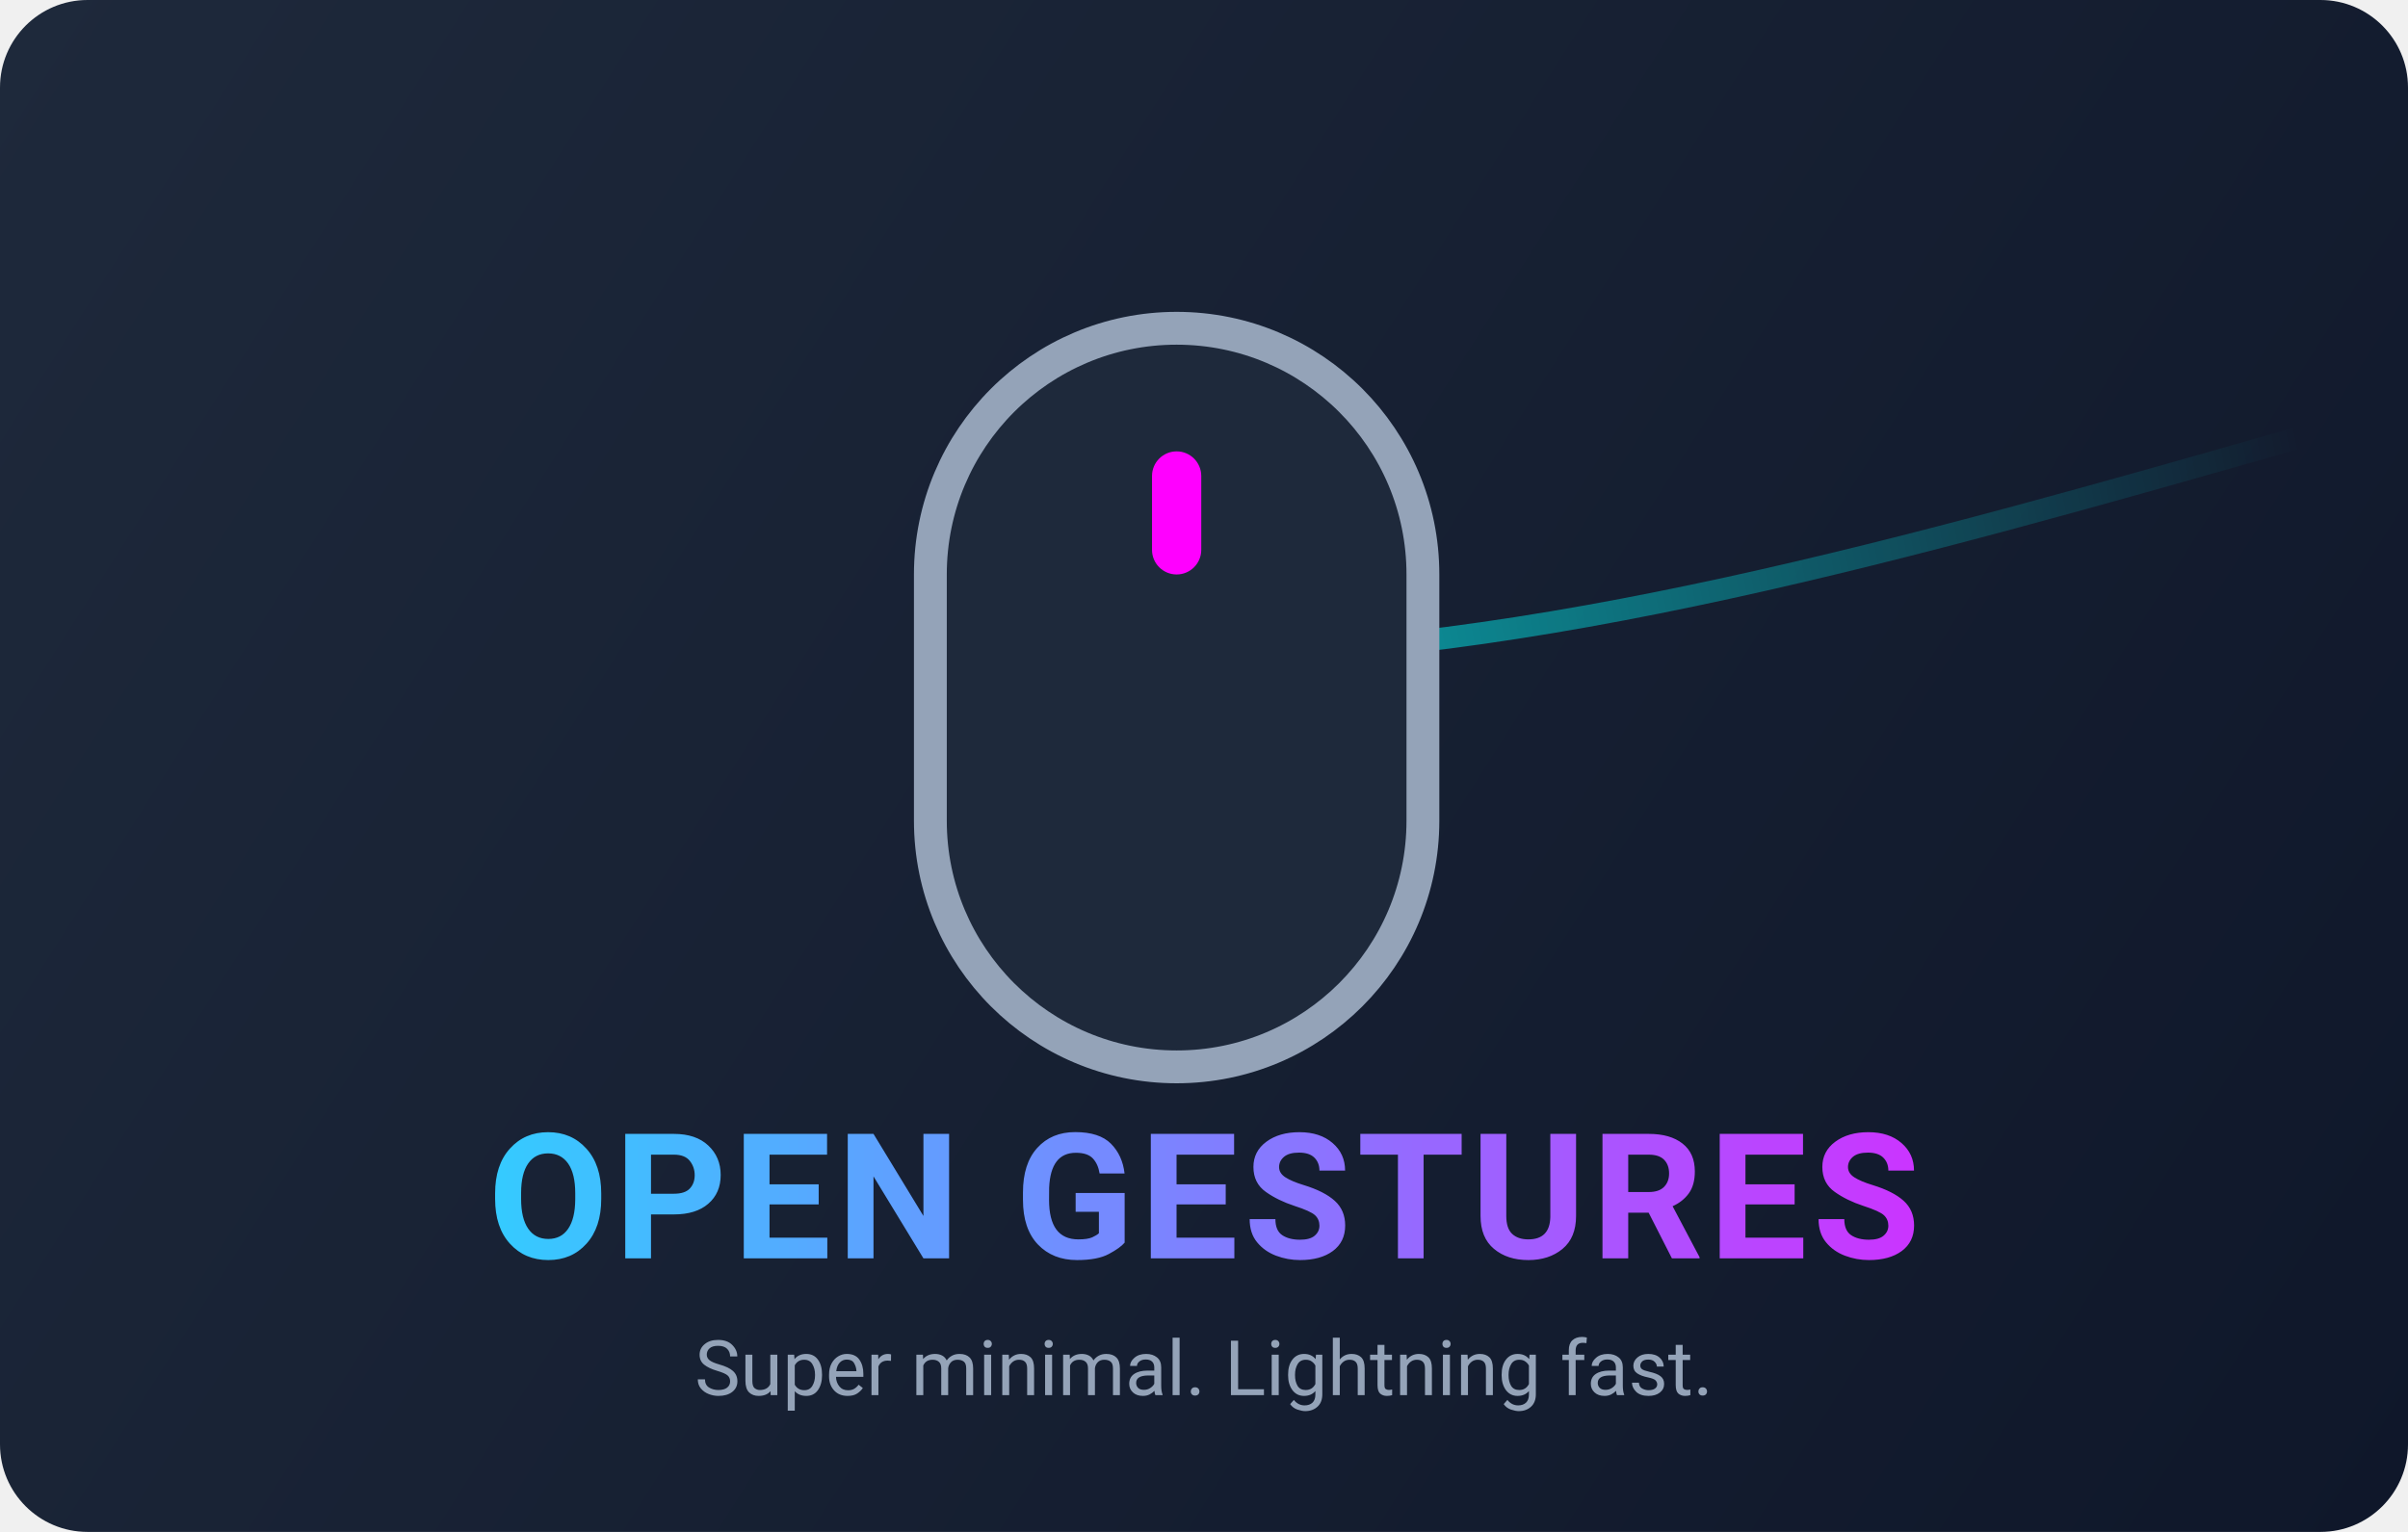
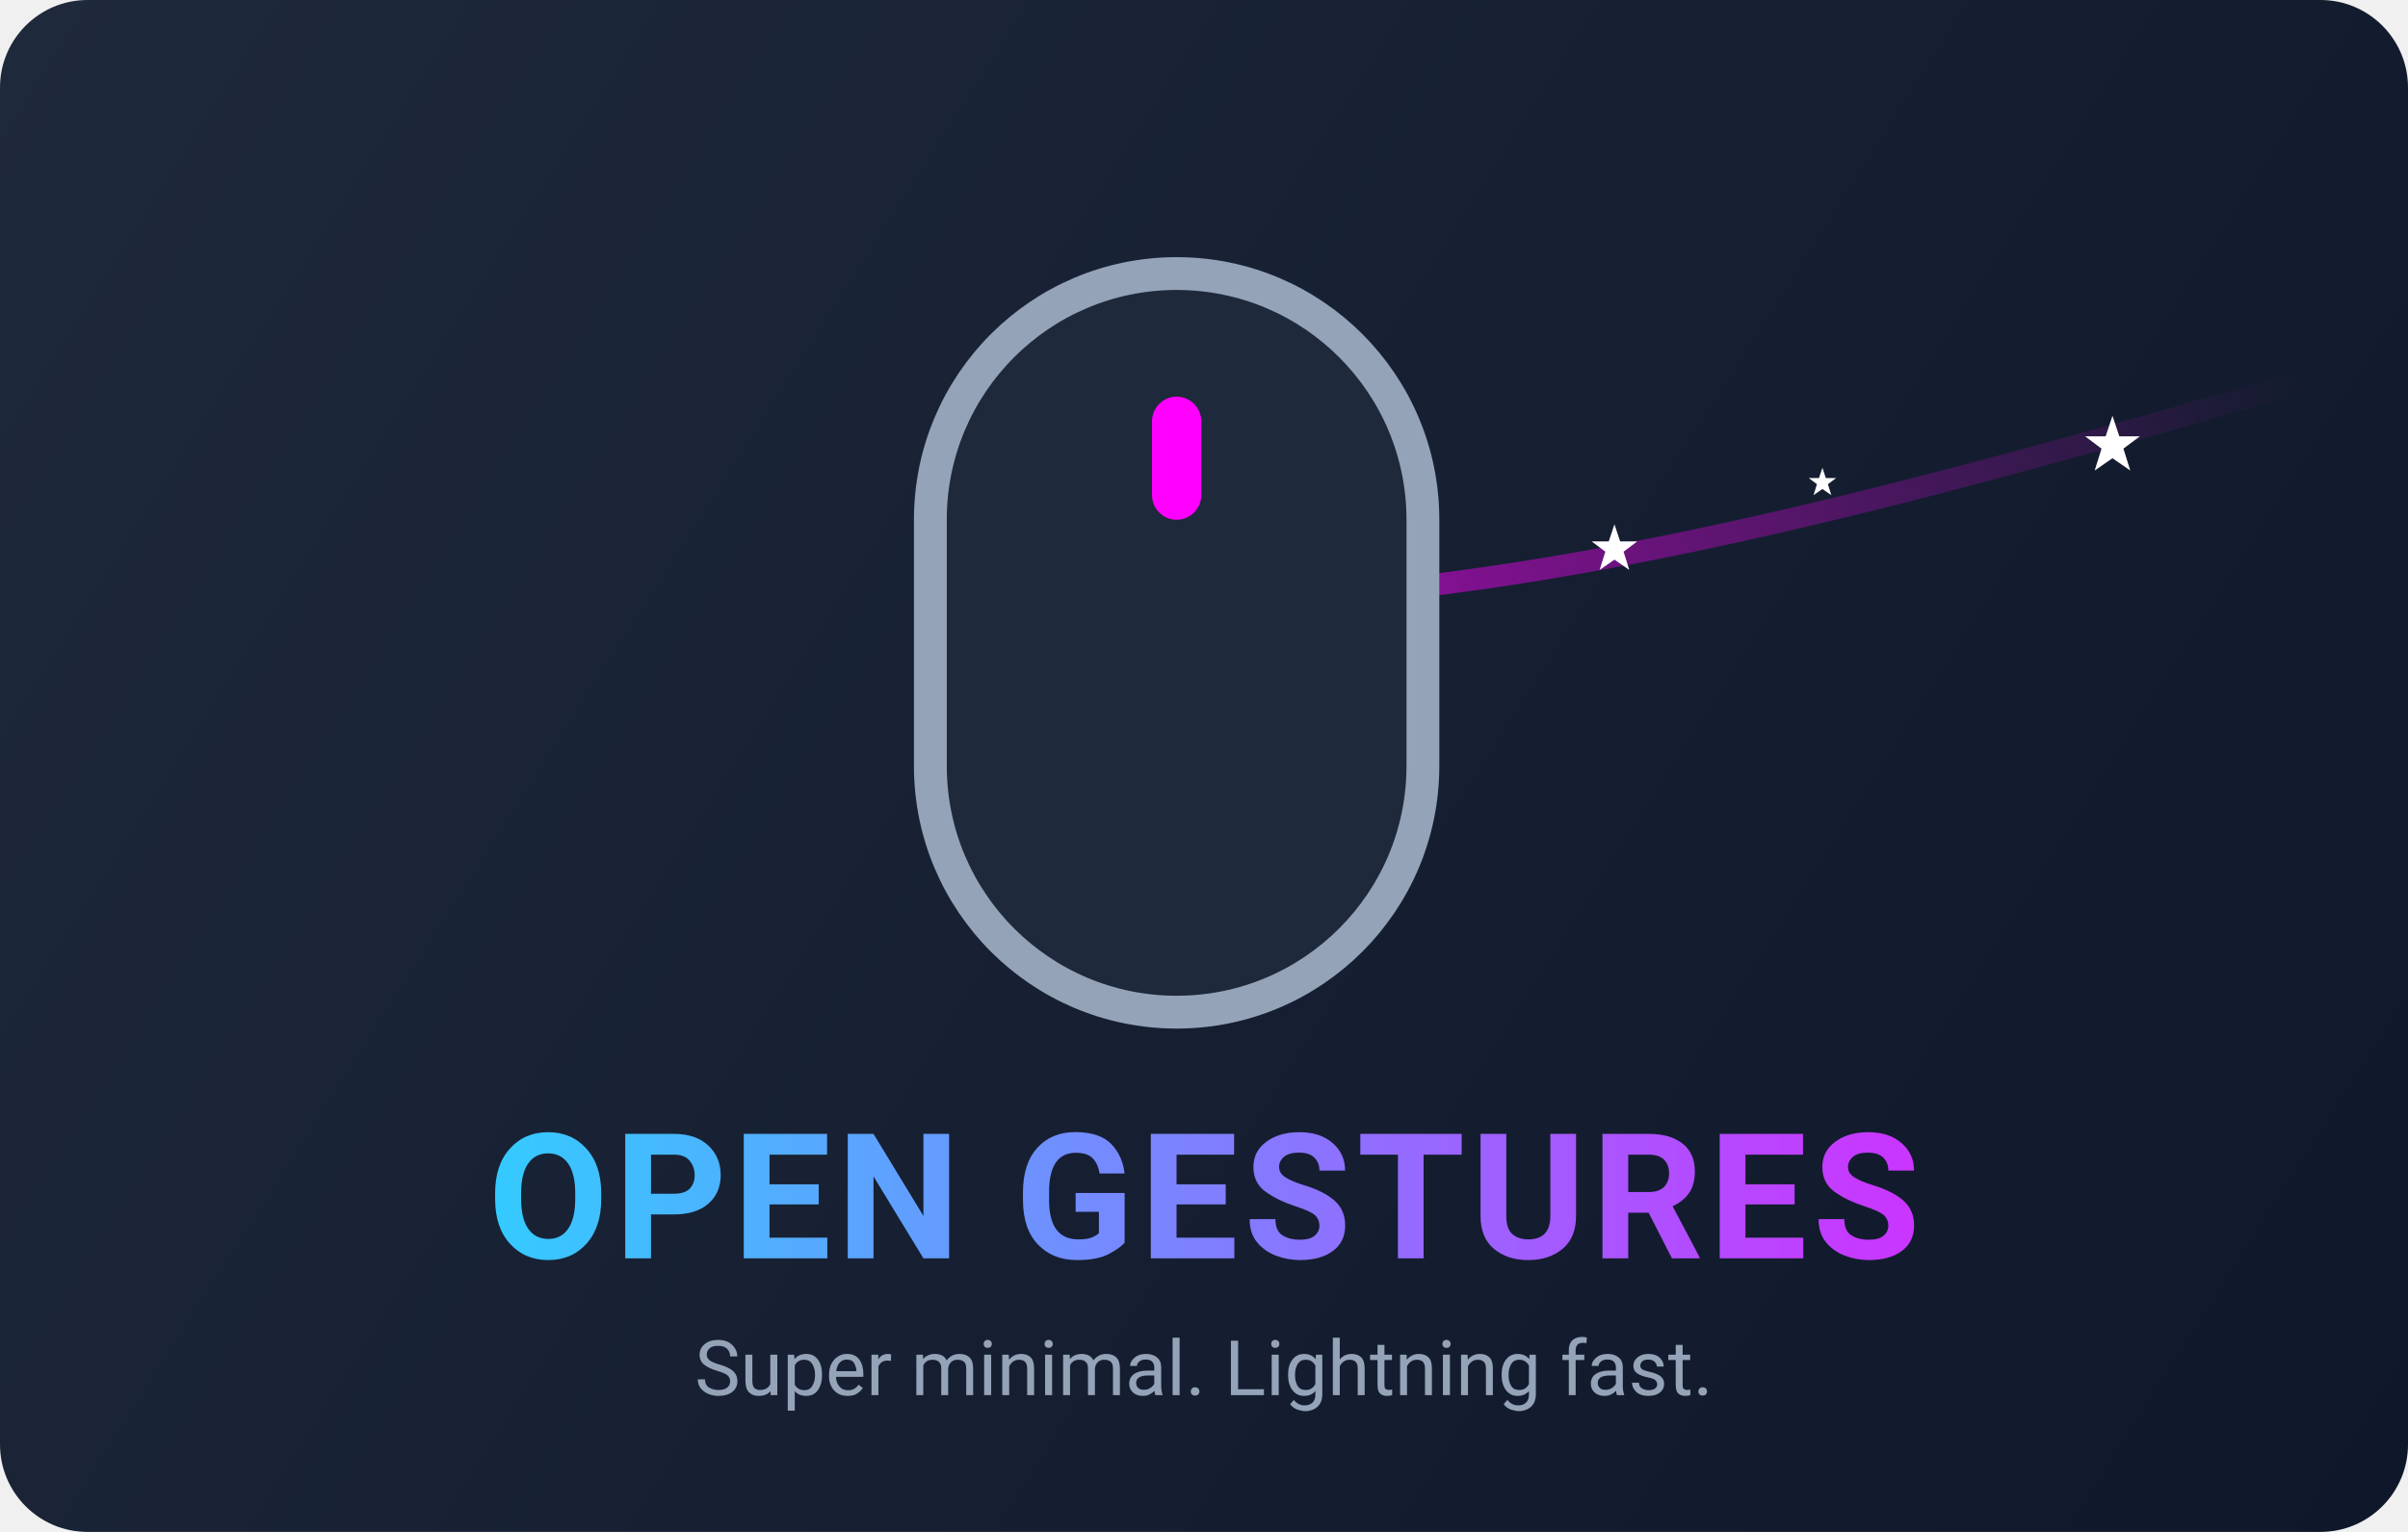
<svg xmlns="http://www.w3.org/2000/svg" width="440" height="280" viewBox="0 0 440 280" fill="none">
  <defs>
    <linearGradient id="bgGradient" x1="0" y1="0" x2="440" y2="280" gradientUnits="userSpaceOnUse">
      <stop stop-color="#1E293B" />
      <stop offset="1" stop-color="#0F172A" />
    </linearGradient>
    <linearGradient id="textGradient" x1="0" y1="0" x2="440" y2="0" gradientUnits="userSpaceOnUse">
      <stop stop-color="#00FFFF" />
      <stop offset="1" stop-color="#FF00FF" />
    </linearGradient>
-     <linearGradient id="trailGradient" x1="215" y1="120" x2="420" y2="80" gradientUnits="userSpaceOnUse">
-       <stop stop-color="#00FFFF" stop-opacity="0.6" />
-       <stop offset="1" stop-color="#00FFFF" stop-opacity="0" />
+     <linearGradient id="trailGradient" x1="215" y1="110" x2="420" y2="70" gradientUnits="userSpaceOnUse">
+       <stop stop-color="#FF00FF" stop-opacity="0.6" />
+       <stop offset="1" stop-color="#FF00FF" stop-opacity="0" />
    </linearGradient>
+     <symbol id="star" viewBox="0 0 24 24">
+       <path d="M12 2L14.5 9.5H22L16 14L18.5 22L12 17.5L5.5 22L8 14L2 9.5H9.5L12 2Z" fill="white" />
+     </symbol>
  </defs>
  <rect width="440" height="280" rx="16" fill="url(#bgGradient)" />
-   <path d="M215 120C280 120 350 100 420 80" stroke="url(#trailGradient)" stroke-width="4" stroke-linecap="round" fill="none" />
-   <g transform="translate(170, 60) scale(1.5)">
+   <path d="M215 110C280 110 350 90 420 70" stroke="url(#trailGradient)" stroke-width="4" stroke-linecap="round" fill="none" />
+   <use href="#star" x="250" y="105" width="8" height="8">
+     <animate attributeName="opacity" values="0;1;0" dur="1.5s" repeatCount="indefinite" begin="0.2s" />
+   </use>
+   <use href="#star" x="290" y="95" width="10" height="10">
+     <animate attributeName="opacity" values="0;1;0" dur="2s" repeatCount="indefinite" begin="0.8s" />
+   </use>
+   <use href="#star" x="330" y="85" width="6" height="6">
+     <animate attributeName="opacity" values="0;1;0" dur="1.2s" repeatCount="indefinite" begin="0.5s" />
+   </use>
+   <use href="#star" x="380" y="75" width="12" height="12">
+     <animate attributeName="opacity" values="0;1;0" dur="2.5s" repeatCount="indefinite" begin="1.2s" />
+   </use>
+   <g transform="translate(170, 50) scale(1.5)">
    <rect width="60" height="90" rx="30" stroke="#94A3B8" stroke-width="4" fill="#1E293B" />
    <rect x="27" y="15" width="6" height="15" rx="3" fill="#FF00FF" />
  </g>
  <text x="220" y="230" font-family="Segoe UI, Roboto, sans-serif" font-size="32" font-weight="bold" fill="url(#textGradient)" text-anchor="middle" letter-spacing="1">OPEN GESTURES</text>
  <text x="220" y="255" font-family="Segoe UI, Roboto, sans-serif" font-size="14" fill="#94A3B8" text-anchor="middle">Super minimal. Lightning fast.</text>
</svg>
